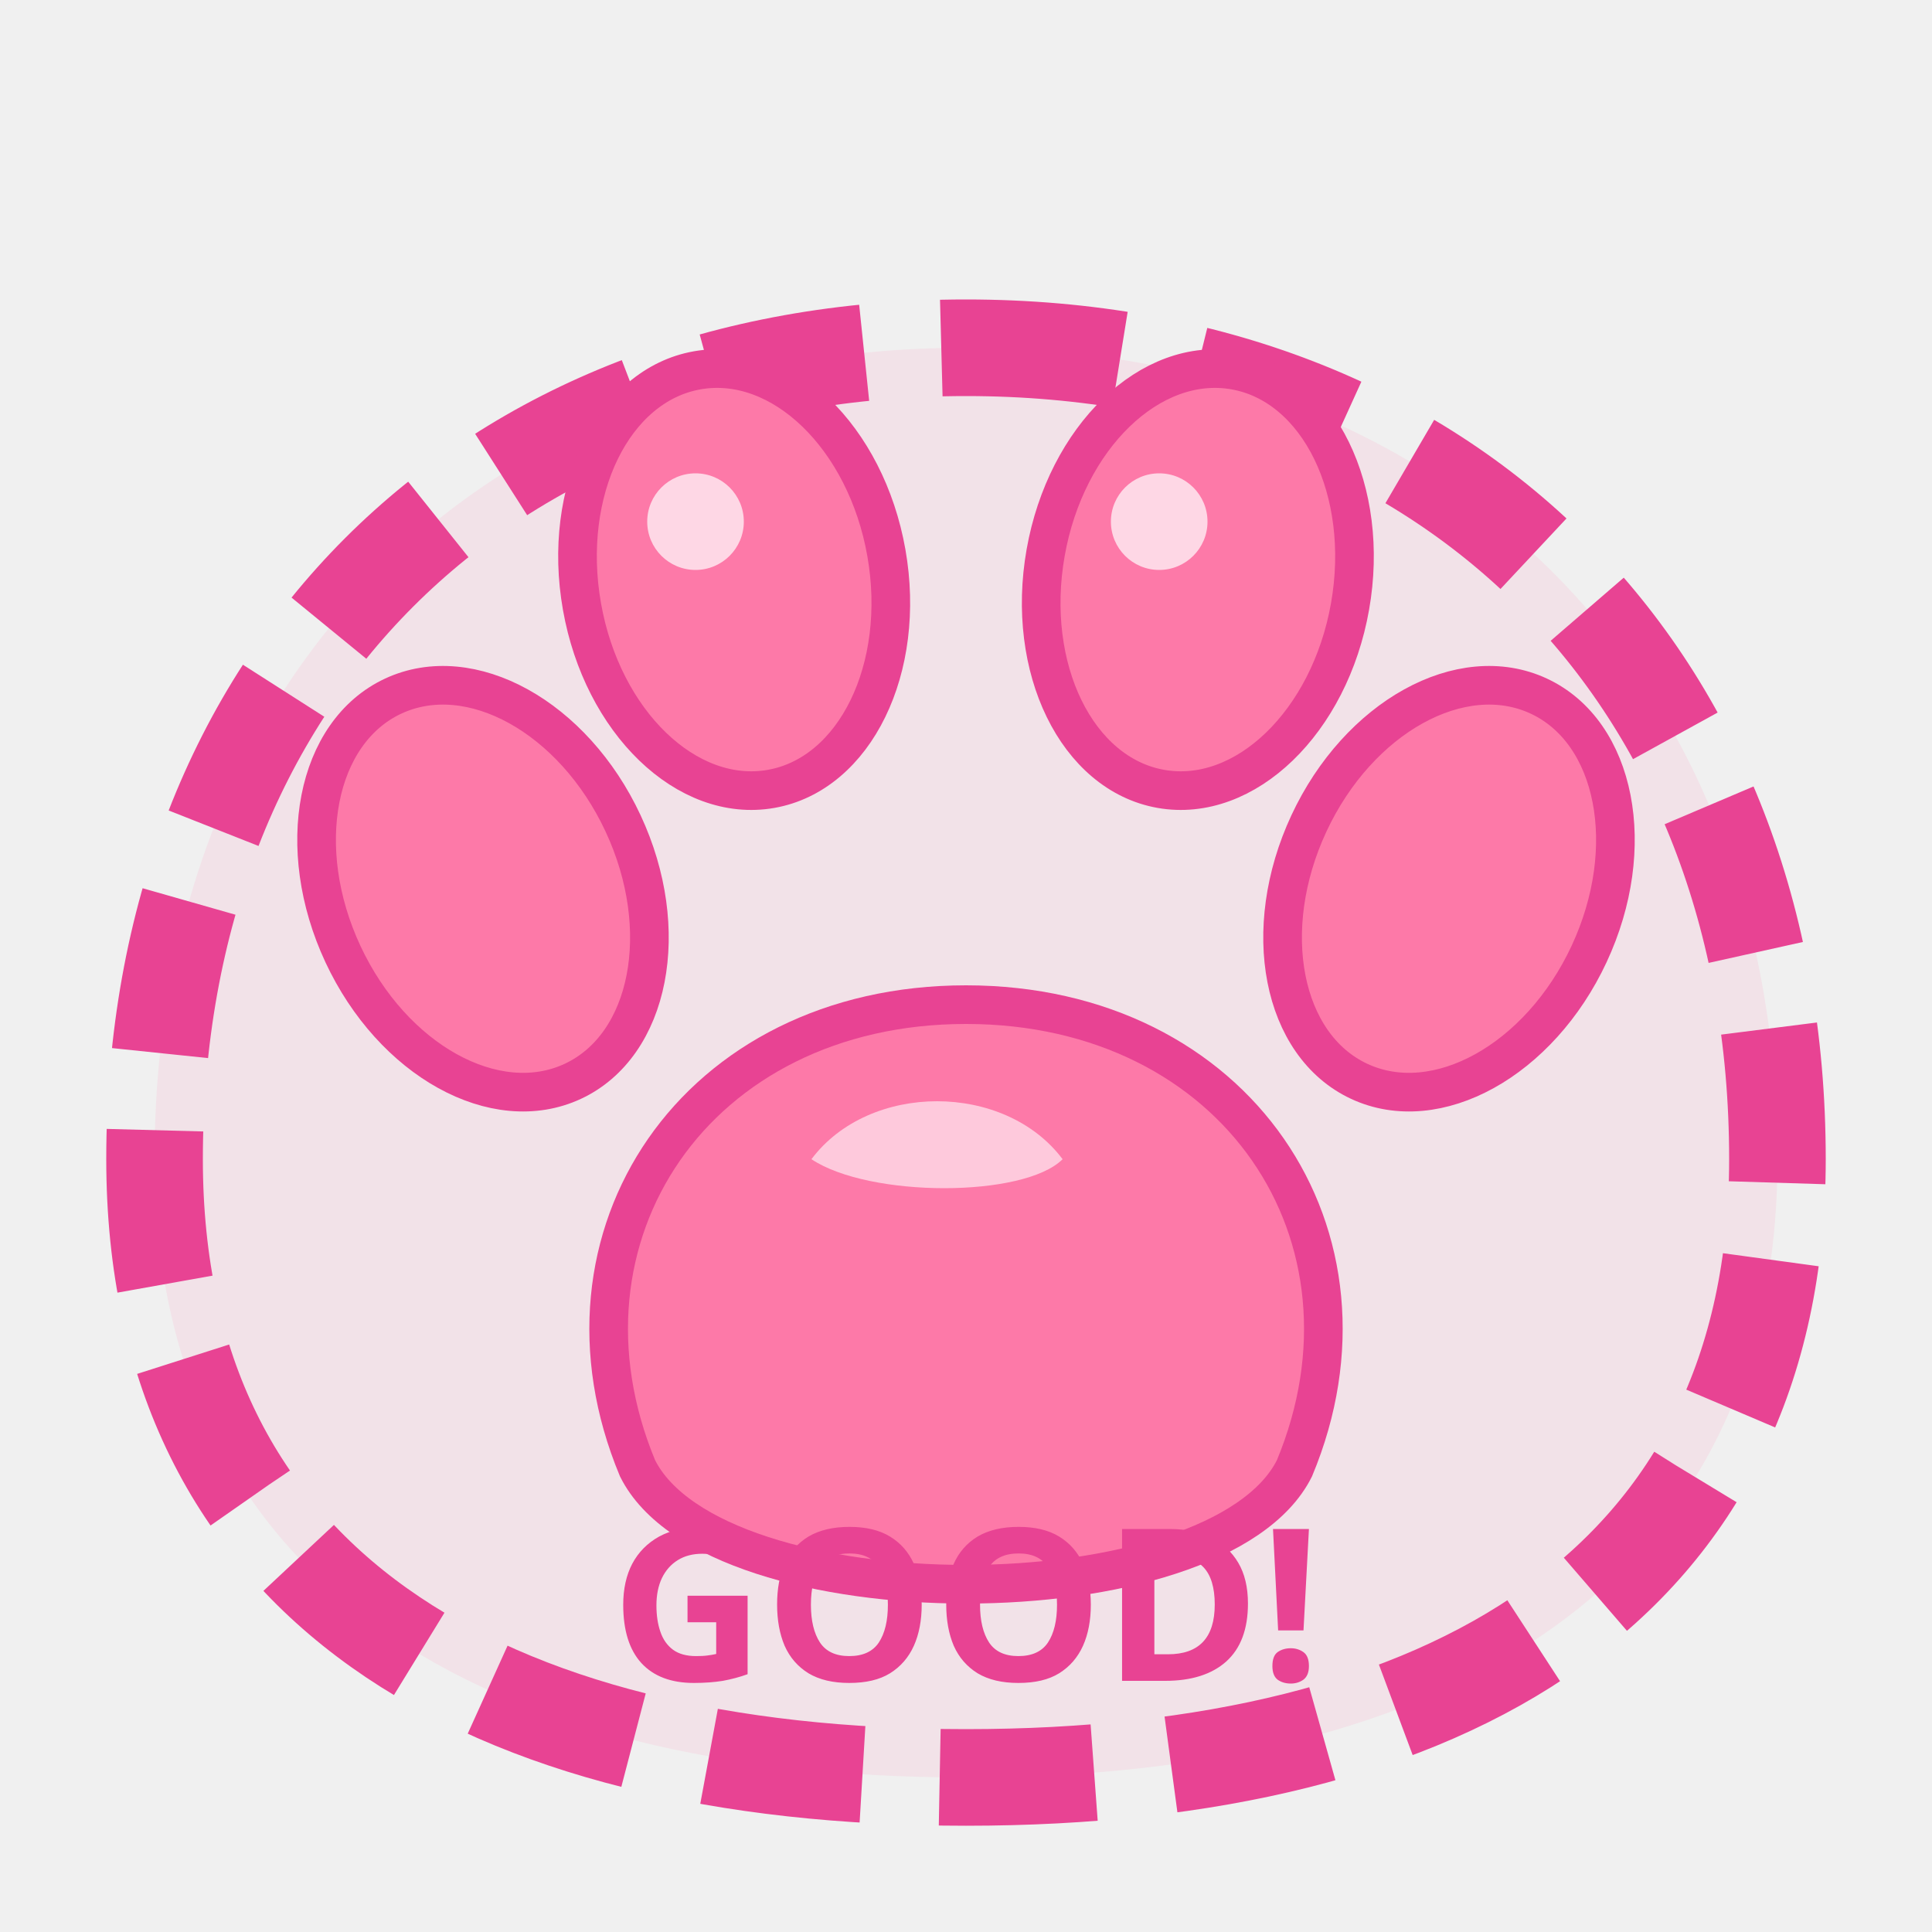
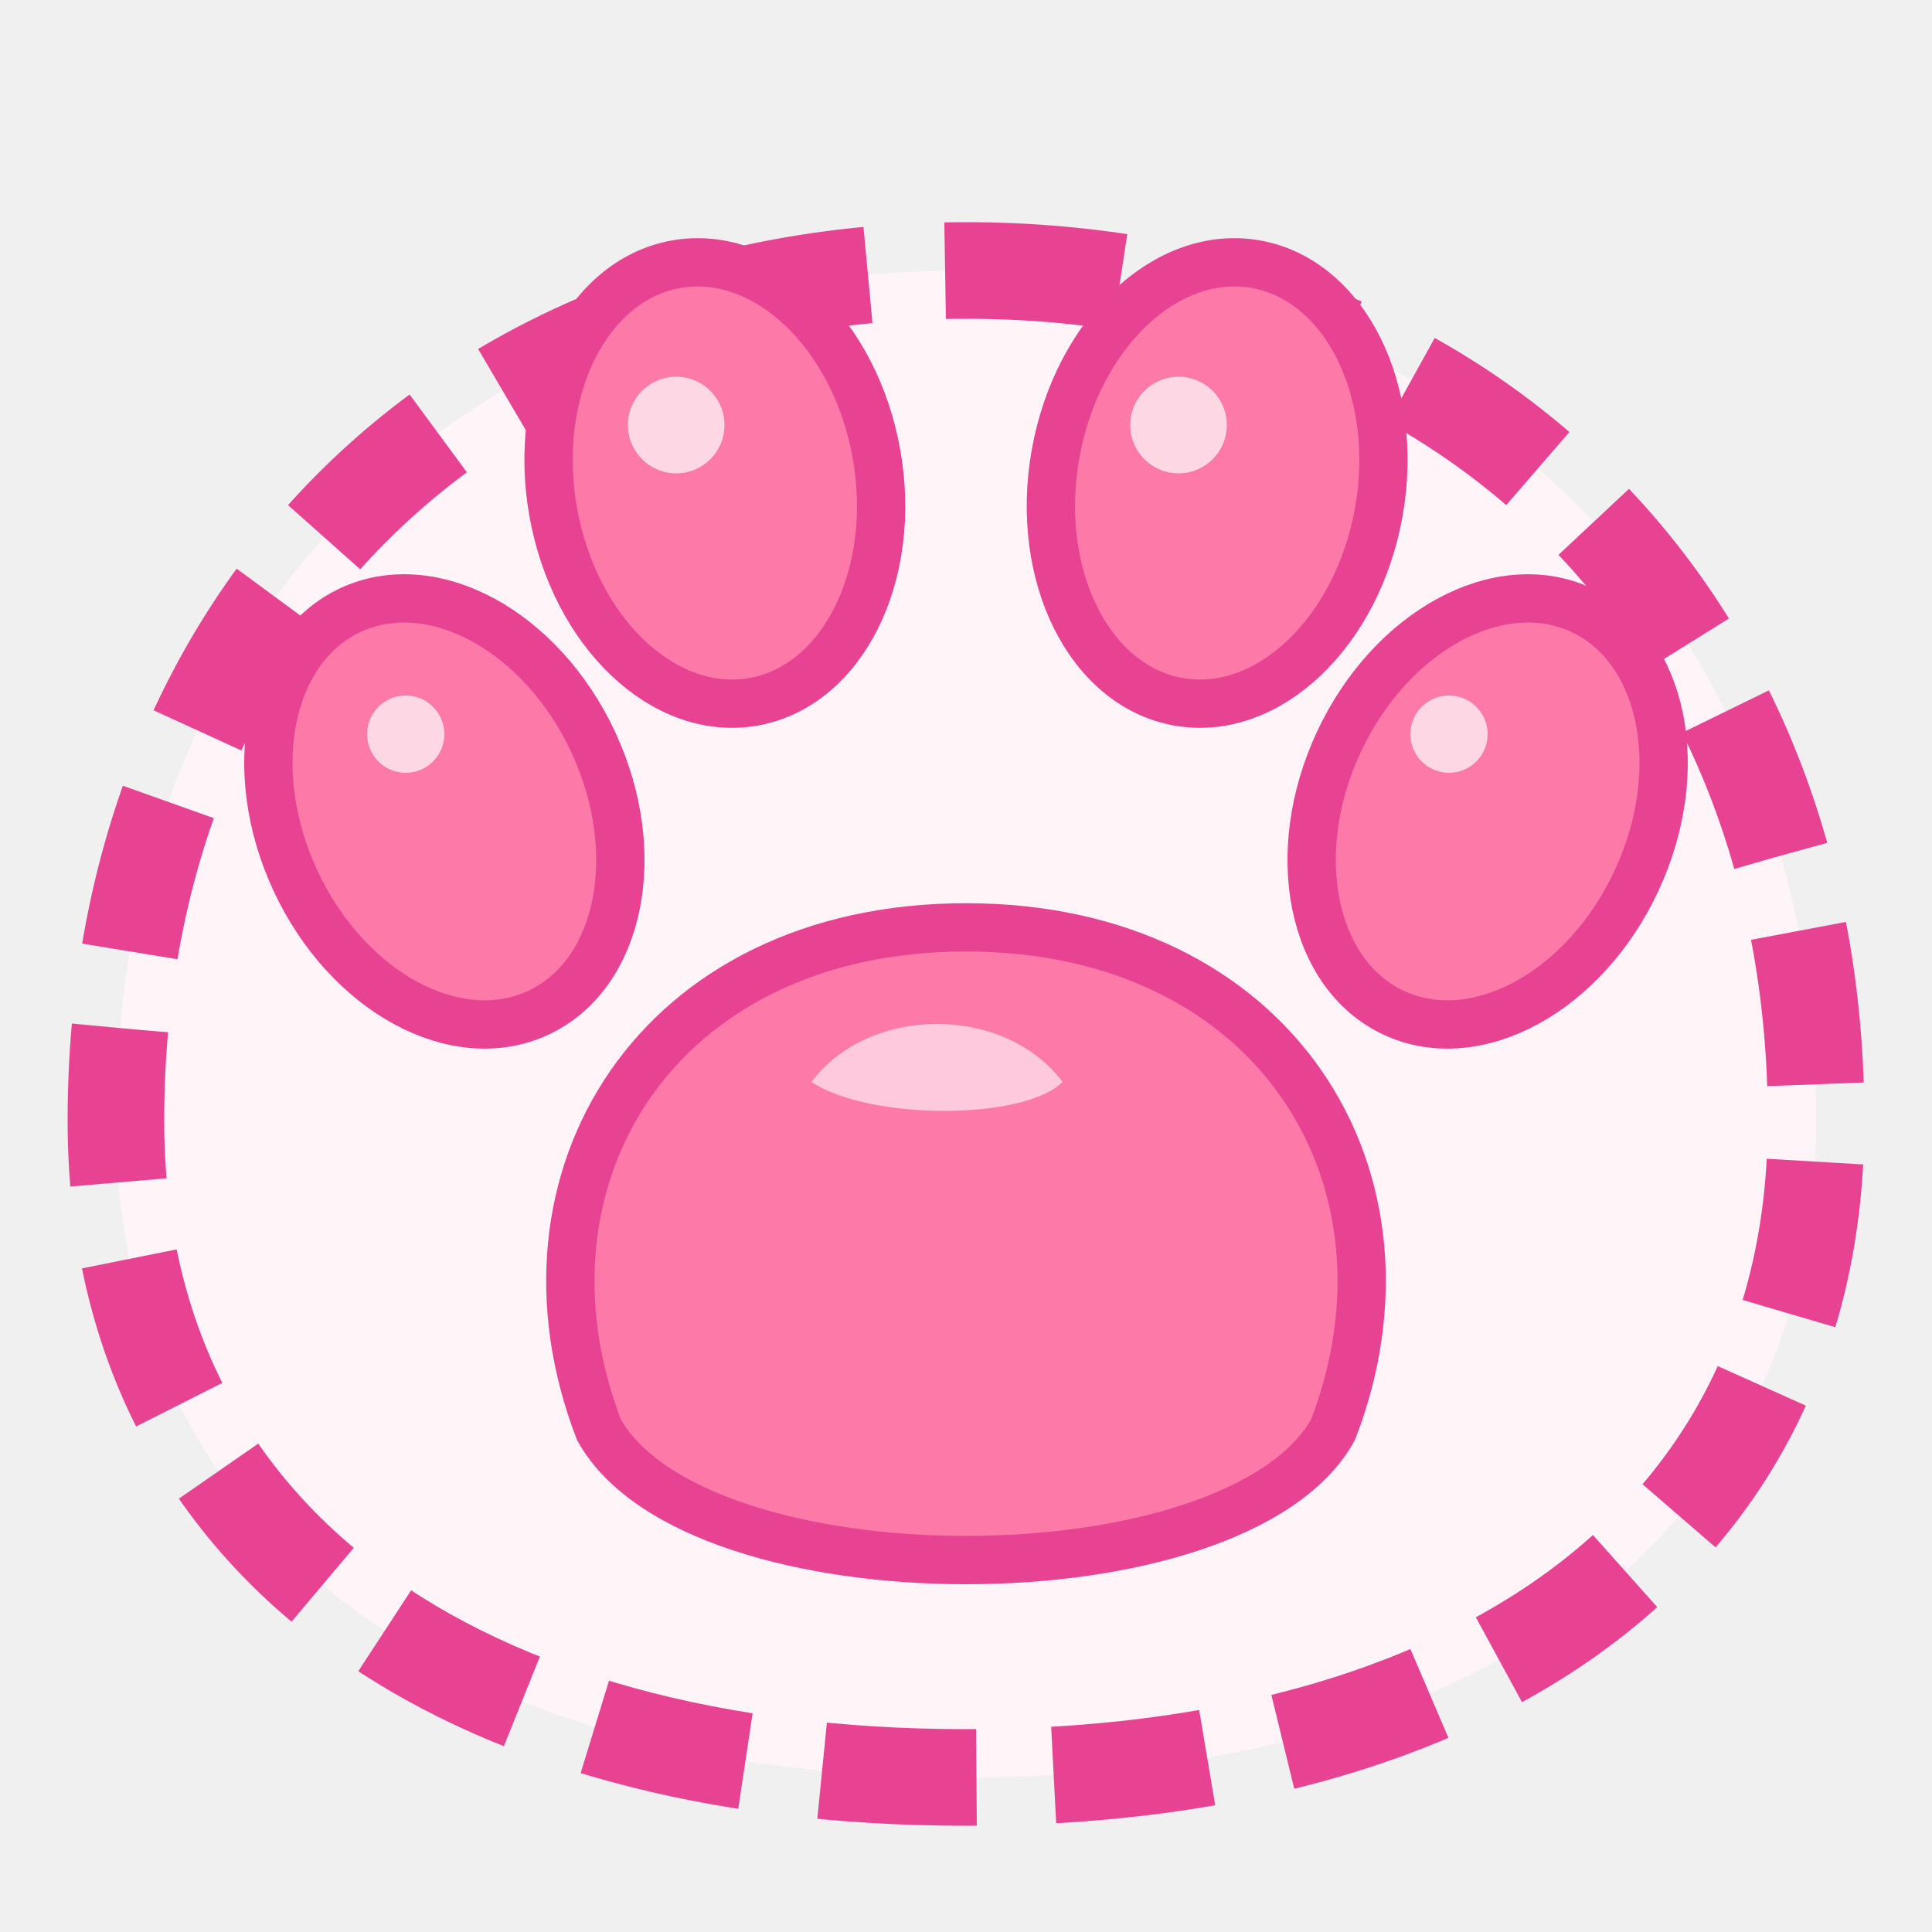
<svg xmlns="http://www.w3.org/2000/svg" viewBox="0 0 100 100" width="100" height="100">
-   <path d="M 50 18 C 75 18, 92 35, 92 60 C 92 82, 75 92, 50 92 C 25 92, 8 82, 8 60 C 8 35, 25 18, 50 18 Z" fill="rgba(253, 121, 168, 0.12)" stroke="#e84393" stroke-width="5" stroke-dasharray="8 4" />
-   <path d="M 50 52 C 36 52, 28 64, 33 76 C 37 84, 63 84, 67 76 C 72 64, 64 52, 50 52 Z" fill="#fd79a8" stroke="#e84393" stroke-width="2" />
-   <path d="M 42 60 C 45 56, 52 56, 55 60 C 53 62, 45 62, 42 60 Z" fill="#ffffff" opacity="0.6" />
-   <ellipse cx="25" cy="46" rx="8" ry="11" transform="rotate(-25 25 46)" fill="#fd79a8" stroke="#e84393" stroke-width="2" />
-   <ellipse cx="38" cy="30" rx="8" ry="11" transform="rotate(-10 38 30)" fill="#fd79a8" stroke="#e84393" stroke-width="2" />
-   <ellipse cx="62" cy="30" rx="8" ry="11" transform="rotate(10 62 30)" fill="#fd79a8" stroke="#e84393" stroke-width="2" />
-   <ellipse cx="75" cy="46" rx="8" ry="11" transform="rotate(25 75 46)" fill="#fd79a8" stroke="#e84393" stroke-width="2" />
-   <circle cx="36" cy="27" r="2.5" fill="#ffffff" opacity="0.7" />
-   <circle cx="60" cy="27" r="2.5" fill="#ffffff" opacity="0.7" />
-   <text x="50" y="87" font-family="'Rounded Mplus 1c', sans-serif" font-weight="900" font-size="11" fill="#e84393" text-anchor="middle">GOOD!</text>
+   <path d="M 50 14 C 76 14, 94 32, 94 58 C 94 80, 76 92, 50 92 C 24 92, 6 80, 6 58 C 6 32, 24 14, 50 14 Z" fill="#fff5f9" stroke="#e84393" stroke-width="5" stroke-dasharray="8 4" />
+   <path d="M 50 48 C 34 48, 26 61, 31 74 C 36 83, 64 83, 69 74 C 74 61, 66 48, 50 48 Z" fill="#fd79a8" stroke="#e84393" stroke-width="2.5" />
+   <path d="M 42 56 C 45 52, 52 52, 55 56 C 53 58, 45 58, 42 56 Z" fill="#ffffff" opacity="0.6" />
+   <ellipse cx="23" cy="42" rx="8.5" ry="11.5" transform="rotate(-25 23 42)" fill="#fd79a8" stroke="#e84393" stroke-width="2.5" />
+   <ellipse cx="37" cy="25" rx="8.5" ry="11.5" transform="rotate(-10 37 25)" fill="#fd79a8" stroke="#e84393" stroke-width="2.5" />
+   <ellipse cx="63" cy="25" rx="8.5" ry="11.5" transform="rotate(10 63 25)" fill="#fd79a8" stroke="#e84393" stroke-width="2.5" />
+   <ellipse cx="77" cy="42" rx="8.5" ry="11.5" transform="rotate(25 77 42)" fill="#fd79a8" stroke="#e84393" stroke-width="2.5" />
+   <circle cx="35" cy="22" r="2.5" fill="#ffffff" opacity="0.7" />
+   <circle cx="61" cy="22" r="2.5" fill="#ffffff" opacity="0.7" />
+   <circle cx="21" cy="38" r="2" fill="#ffffff" opacity="0.7" />
+   <circle cx="75" cy="38" r="2" fill="#ffffff" opacity="0.7" />
</svg>
